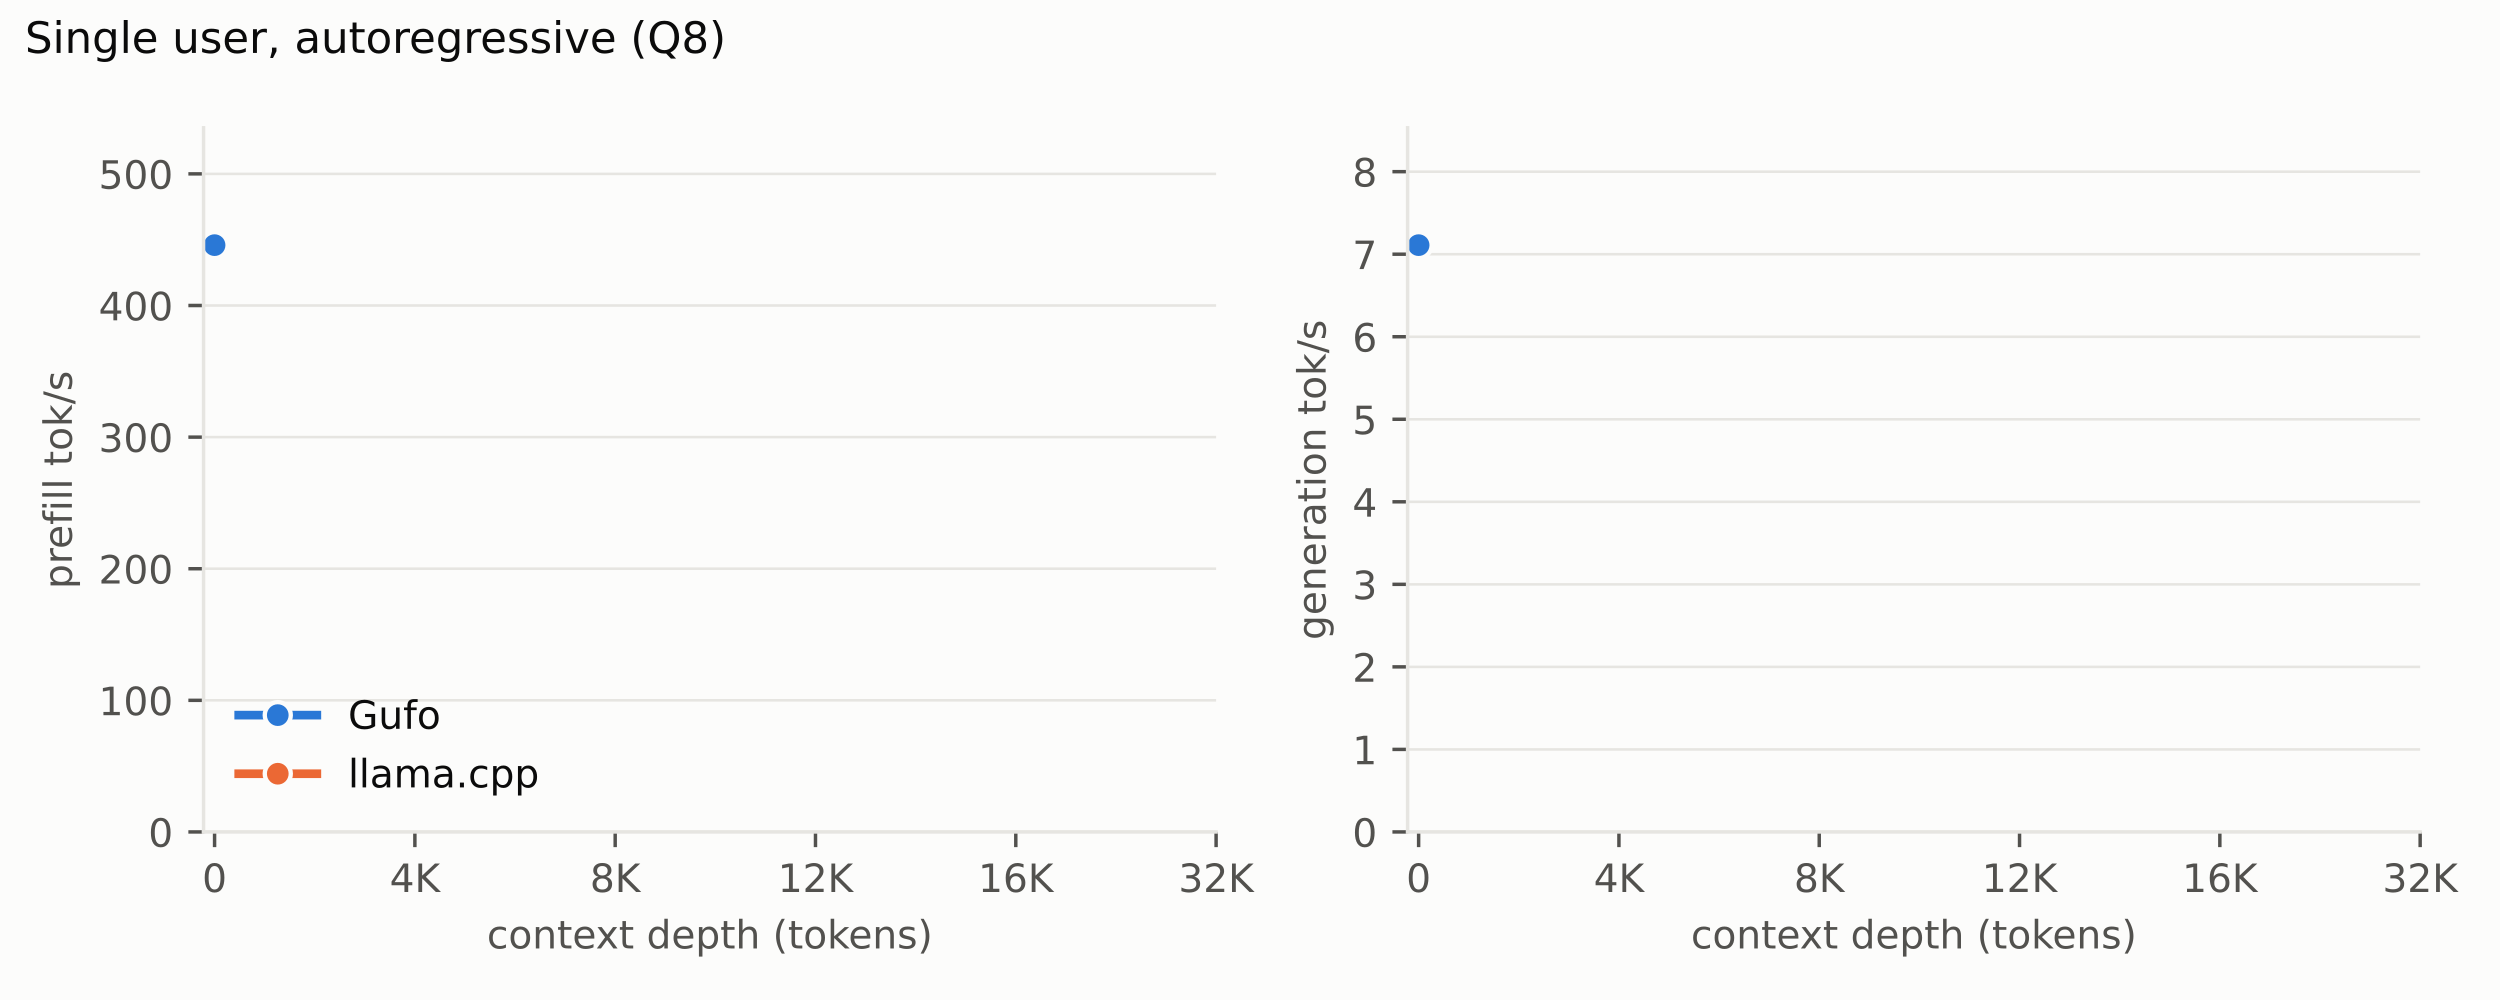
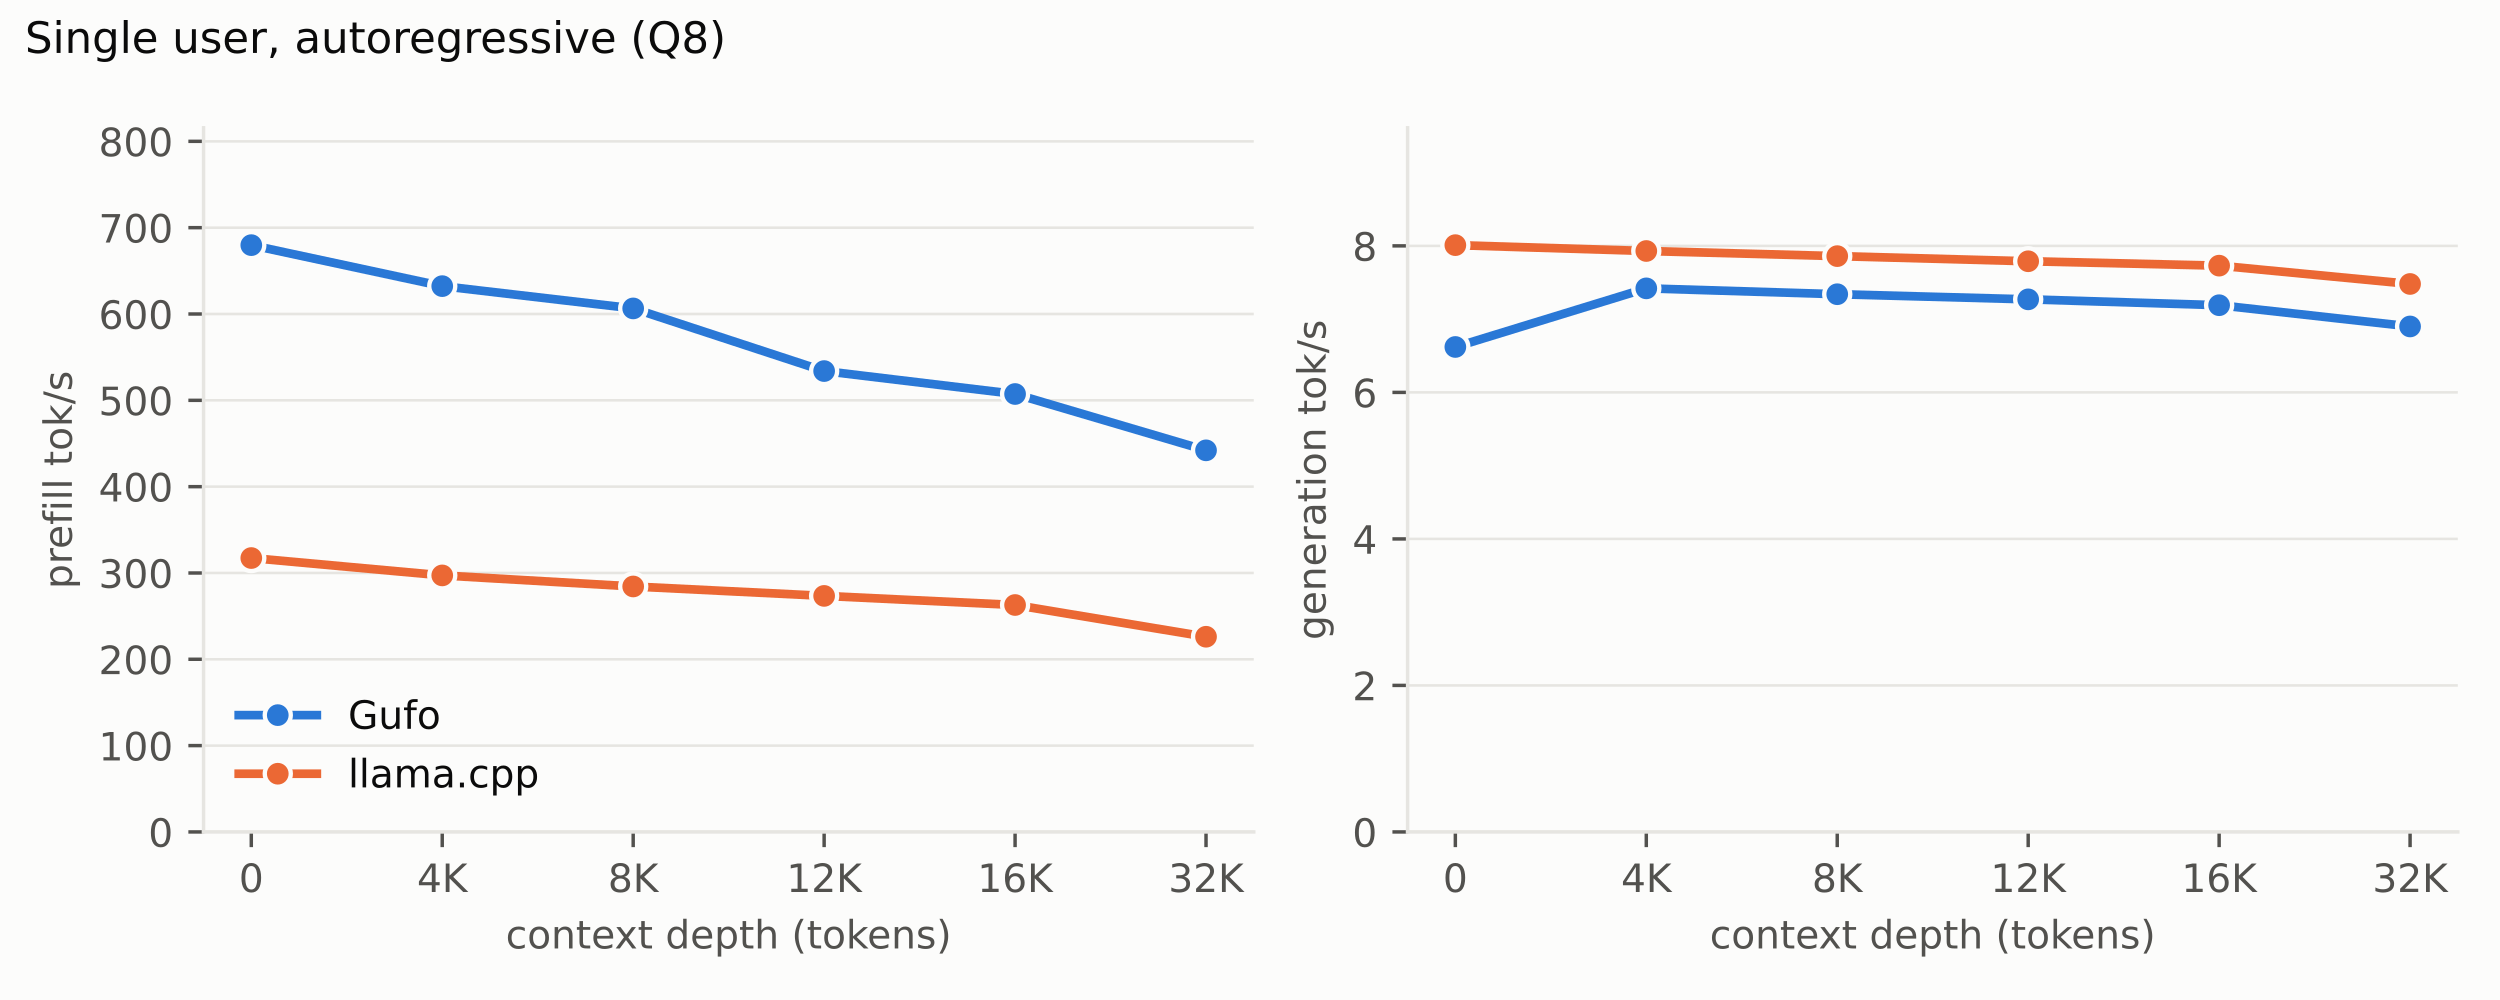
<svg xmlns="http://www.w3.org/2000/svg" xmlns:xlink="http://www.w3.org/1999/xlink" width="576pt" height="230.4pt" viewBox="0 0 576 230.4" version="1.1">
  <defs>
    <style type="text/css">*{stroke-linejoin: round; stroke-linecap: butt}</style>
  </defs>
  <g id="figure_1">
    <g id="patch_1">
      <path d="M 0 230.4  L 576 230.4  L 576 0  L 0 0  z " style="fill: #fcfcfb" />
    </g>
    <g id="axes_1">
      <g id="patch_2">
-         <path d="M 46.899 191.679  L 280.189 191.679  L 280.189 29.441  L 46.899 29.441  z " style="fill: #fcfcfb" />
+         <path d="M 46.899 191.679  L 288.866 191.679  L 288.866 29.441  L 46.899 29.441  z " style="fill: #fcfcfb" />
      </g>
      <g id="matplotlib.axis_1">
        <g id="xtick_1">
          <g id="line2d_1">
            <defs>
              <path id="m1ebf051f68" d="M 0 0  L 0 3.5  " style="stroke: #52514e; stroke-width: 0.8" />
            </defs>
            <g>
-               <use xlink:href="#m1ebf051f68" x="49.438" y="191.679" style="fill: #52514e; stroke: #52514e; stroke-width: 0.8" />
+               <use xlink:href="#m1ebf051f68" x="57.898" y="191.679" style="fill: #52514e; stroke: #52514e; stroke-width: 0.8" />
            </g>
          </g>
          <g id="text_1">
-             <text style="font-size: 9px; font-family: 'DejaVu Sans', 'Bitstream Vera Sans', 'Computer Modern Sans Serif', 'Lucida Grande', 'Verdana', 'Geneva', 'Lucid', 'Arial', 'Helvetica', 'Avant Garde', sans-serif; text-anchor: middle; fill: #52514e" x="49.438" y="205.517" transform="rotate(-0 49.43772 205.5172)">0</text>
+             <text style="font-size: 9px; font-family: 'DejaVu Sans', 'Bitstream Vera Sans', 'Computer Modern Sans Serif', 'Lucida Grande', 'Verdana', 'Geneva', 'Lucid', 'Arial', 'Helvetica', 'Avant Garde', sans-serif; text-anchor: middle; fill: #52514e" x="57.898" y="205.517" transform="rotate(-0 57.89794 205.5172)">0</text>
          </g>
        </g>
        <g id="xtick_2">
          <g id="line2d_2">
            <g>
-               <use xlink:href="#m1ebf051f68" x="95.588" y="191.679" style="fill: #52514e; stroke: #52514e; stroke-width: 0.8" />
+               <use xlink:href="#m1ebf051f68" x="101.892" y="191.679" style="fill: #52514e; stroke: #52514e; stroke-width: 0.8" />
            </g>
          </g>
          <g id="text_2">
-             <text style="font-size: 9px; font-family: 'DejaVu Sans', 'Bitstream Vera Sans', 'Computer Modern Sans Serif', 'Lucida Grande', 'Verdana', 'Geneva', 'Lucid', 'Arial', 'Helvetica', 'Avant Garde', sans-serif; text-anchor: middle; fill: #52514e" x="95.588" y="205.517" transform="rotate(-0 95.58797 205.5172)">4K</text>
+             <text style="font-size: 9px; font-family: 'DejaVu Sans', 'Bitstream Vera Sans', 'Computer Modern Sans Serif', 'Lucida Grande', 'Verdana', 'Geneva', 'Lucid', 'Arial', 'Helvetica', 'Avant Garde', sans-serif; text-anchor: middle; fill: #52514e" x="101.892" y="205.517" transform="rotate(-0 101.8919 205.5172)">4K</text>
          </g>
        </g>
        <g id="xtick_3">
          <g id="line2d_3">
            <g>
-               <use xlink:href="#m1ebf051f68" x="141.738" y="191.679" style="fill: #52514e; stroke: #52514e; stroke-width: 0.8" />
+               <use xlink:href="#m1ebf051f68" x="145.886" y="191.679" style="fill: #52514e; stroke: #52514e; stroke-width: 0.8" />
            </g>
          </g>
          <g id="text_3">
-             <text style="font-size: 9px; font-family: 'DejaVu Sans', 'Bitstream Vera Sans', 'Computer Modern Sans Serif', 'Lucida Grande', 'Verdana', 'Geneva', 'Lucid', 'Arial', 'Helvetica', 'Avant Garde', sans-serif; text-anchor: middle; fill: #52514e" x="141.738" y="205.517" transform="rotate(-0 141.7382 205.5172)">8K</text>
+             <text style="font-size: 9px; font-family: 'DejaVu Sans', 'Bitstream Vera Sans', 'Computer Modern Sans Serif', 'Lucida Grande', 'Verdana', 'Geneva', 'Lucid', 'Arial', 'Helvetica', 'Avant Garde', sans-serif; text-anchor: middle; fill: #52514e" x="145.886" y="205.517" transform="rotate(-0 145.8859 205.5172)">8K</text>
          </g>
        </g>
        <g id="xtick_4">
          <g id="line2d_4">
            <g>
-               <use xlink:href="#m1ebf051f68" x="187.888" y="191.679" style="fill: #52514e; stroke: #52514e; stroke-width: 0.8" />
+               <use xlink:href="#m1ebf051f68" x="189.88" y="191.679" style="fill: #52514e; stroke: #52514e; stroke-width: 0.8" />
            </g>
          </g>
          <g id="text_4">
-             <text style="font-size: 9px; font-family: 'DejaVu Sans', 'Bitstream Vera Sans', 'Computer Modern Sans Serif', 'Lucida Grande', 'Verdana', 'Geneva', 'Lucid', 'Arial', 'Helvetica', 'Avant Garde', sans-serif; text-anchor: middle; fill: #52514e" x="187.888" y="205.517" transform="rotate(-0 187.8885 205.5172)">12K</text>
+             <text style="font-size: 9px; font-family: 'DejaVu Sans', 'Bitstream Vera Sans', 'Computer Modern Sans Serif', 'Lucida Grande', 'Verdana', 'Geneva', 'Lucid', 'Arial', 'Helvetica', 'Avant Garde', sans-serif; text-anchor: middle; fill: #52514e" x="189.88" y="205.517" transform="rotate(-0 189.8798 205.5172)">12K</text>
          </g>
        </g>
        <g id="xtick_5">
          <g id="line2d_5">
            <g>
-               <use xlink:href="#m1ebf051f68" x="234.039" y="191.679" style="fill: #52514e; stroke: #52514e; stroke-width: 0.8" />
+               <use xlink:href="#m1ebf051f68" x="233.874" y="191.679" style="fill: #52514e; stroke: #52514e; stroke-width: 0.8" />
            </g>
          </g>
          <g id="text_5">
-             <text style="font-size: 9px; font-family: 'DejaVu Sans', 'Bitstream Vera Sans', 'Computer Modern Sans Serif', 'Lucida Grande', 'Verdana', 'Geneva', 'Lucid', 'Arial', 'Helvetica', 'Avant Garde', sans-serif; text-anchor: middle; fill: #52514e" x="234.039" y="205.517" transform="rotate(-0 234.0387 205.5172)">16K</text>
+             <text style="font-size: 9px; font-family: 'DejaVu Sans', 'Bitstream Vera Sans', 'Computer Modern Sans Serif', 'Lucida Grande', 'Verdana', 'Geneva', 'Lucid', 'Arial', 'Helvetica', 'Avant Garde', sans-serif; text-anchor: middle; fill: #52514e" x="233.874" y="205.517" transform="rotate(-0 233.8738 205.5172)">16K</text>
          </g>
        </g>
        <g id="xtick_6">
          <g id="line2d_6">
            <g>
-               <use xlink:href="#m1ebf051f68" x="280.189" y="191.679" style="fill: #52514e; stroke: #52514e; stroke-width: 0.8" />
+               <use xlink:href="#m1ebf051f68" x="277.868" y="191.679" style="fill: #52514e; stroke: #52514e; stroke-width: 0.8" />
            </g>
          </g>
          <g id="text_6">
-             <text style="font-size: 9px; font-family: 'DejaVu Sans', 'Bitstream Vera Sans', 'Computer Modern Sans Serif', 'Lucida Grande', 'Verdana', 'Geneva', 'Lucid', 'Arial', 'Helvetica', 'Avant Garde', sans-serif; text-anchor: middle; fill: #52514e" x="280.189" y="205.517" transform="rotate(-0 280.189 205.5172)">32K</text>
+             <text style="font-size: 9px; font-family: 'DejaVu Sans', 'Bitstream Vera Sans', 'Computer Modern Sans Serif', 'Lucida Grande', 'Verdana', 'Geneva', 'Lucid', 'Arial', 'Helvetica', 'Avant Garde', sans-serif; text-anchor: middle; fill: #52514e" x="277.868" y="205.517" transform="rotate(-0 277.8678 205.5172)">32K</text>
          </g>
        </g>
        <g id="text_7">
-           <text style="font-size: 9px; font-family: 'DejaVu Sans', 'Bitstream Vera Sans', 'Computer Modern Sans Serif', 'Lucida Grande', 'Verdana', 'Geneva', 'Lucid', 'Arial', 'Helvetica', 'Avant Garde', sans-serif; text-anchor: middle; fill: #52514e" x="163.544" y="218.518" transform="rotate(-0 163.5442 218.5179)">context depth (tokens)</text>
+           <text style="font-size: 9px; font-family: 'DejaVu Sans', 'Bitstream Vera Sans', 'Computer Modern Sans Serif', 'Lucida Grande', 'Verdana', 'Geneva', 'Lucid', 'Arial', 'Helvetica', 'Avant Garde', sans-serif; text-anchor: middle; fill: #52514e" x="167.883" y="218.518" transform="rotate(-0 167.8829 218.5179)">context depth (tokens)</text>
        </g>
      </g>
      <g id="matplotlib.axis_2">
        <g id="ytick_1">
          <g id="line2d_7">
-             <path d="M 46.899 191.679  L 280.189 191.679  " clip-path="url(#p91179db6e0)" style="fill: none; stroke: #e6e5e1; stroke-width: 0.6; stroke-linecap: square" />
+             <path d="M 46.899 191.679  L 288.866 191.679  " clip-path="url(#p35d1e9979d)" style="fill: none; stroke: #e6e5e1; stroke-width: 0.6; stroke-linecap: square" />
          </g>
          <g id="line2d_8">
            <defs>
              <path id="m680e5b1e24" d="M 0 0  L -3.5 0  " style="stroke: #52514e; stroke-width: 0.8" />
            </defs>
            <g>
              <use xlink:href="#m680e5b1e24" x="46.899" y="191.679" style="fill: #52514e; stroke: #52514e; stroke-width: 0.8" />
            </g>
          </g>
          <g id="text_8">
            <text style="font-size: 9px; font-family: 'DejaVu Sans', 'Bitstream Vera Sans', 'Computer Modern Sans Serif', 'Lucida Grande', 'Verdana', 'Geneva', 'Lucid', 'Arial', 'Helvetica', 'Avant Garde', sans-serif; text-anchor: end; fill: #52514e" x="39.899" y="195.098" transform="rotate(-0 39.89945 195.0982)">0</text>
          </g>
        </g>
        <g id="ytick_2">
          <g id="line2d_9">
-             <path d="M 46.899 161.356  L 280.189 161.356  " clip-path="url(#p91179db6e0)" style="fill: none; stroke: #e6e5e1; stroke-width: 0.6; stroke-linecap: square" />
+             <path d="M 46.899 171.79  L 288.866 171.79  " clip-path="url(#p35d1e9979d)" style="fill: none; stroke: #e6e5e1; stroke-width: 0.6; stroke-linecap: square" />
          </g>
          <g id="line2d_10">
            <g>
-               <use xlink:href="#m680e5b1e24" x="46.899" y="161.356" style="fill: #52514e; stroke: #52514e; stroke-width: 0.8" />
+               <use xlink:href="#m680e5b1e24" x="46.899" y="171.79" style="fill: #52514e; stroke: #52514e; stroke-width: 0.8" />
            </g>
          </g>
          <g id="text_9">
-             <text style="font-size: 9px; font-family: 'DejaVu Sans', 'Bitstream Vera Sans', 'Computer Modern Sans Serif', 'Lucida Grande', 'Verdana', 'Geneva', 'Lucid', 'Arial', 'Helvetica', 'Avant Garde', sans-serif; text-anchor: end; fill: #52514e" x="39.899" y="164.775" transform="rotate(-0 39.89945 164.7751)">100</text>
+             <text style="font-size: 9px; font-family: 'DejaVu Sans', 'Bitstream Vera Sans', 'Computer Modern Sans Serif', 'Lucida Grande', 'Verdana', 'Geneva', 'Lucid', 'Arial', 'Helvetica', 'Avant Garde', sans-serif; text-anchor: end; fill: #52514e" x="39.899" y="175.209" transform="rotate(-0 39.89945 175.2093)">100</text>
          </g>
        </g>
        <g id="ytick_3">
          <g id="line2d_11">
-             <path d="M 46.899 131.033  L 280.189 131.033  " clip-path="url(#p91179db6e0)" style="fill: none; stroke: #e6e5e1; stroke-width: 0.6; stroke-linecap: square" />
+             <path d="M 46.899 151.902  L 288.866 151.902  " clip-path="url(#p35d1e9979d)" style="fill: none; stroke: #e6e5e1; stroke-width: 0.6; stroke-linecap: square" />
          </g>
          <g id="line2d_12">
            <g>
-               <use xlink:href="#m680e5b1e24" x="46.899" y="131.033" style="fill: #52514e; stroke: #52514e; stroke-width: 0.8" />
+               <use xlink:href="#m680e5b1e24" x="46.899" y="151.902" style="fill: #52514e; stroke: #52514e; stroke-width: 0.8" />
            </g>
          </g>
          <g id="text_10">
-             <text style="font-size: 9px; font-family: 'DejaVu Sans', 'Bitstream Vera Sans', 'Computer Modern Sans Serif', 'Lucida Grande', 'Verdana', 'Geneva', 'Lucid', 'Arial', 'Helvetica', 'Avant Garde', sans-serif; text-anchor: end; fill: #52514e" x="39.899" y="134.452" transform="rotate(-0 39.89945 134.452)">200</text>
+             <text style="font-size: 9px; font-family: 'DejaVu Sans', 'Bitstream Vera Sans', 'Computer Modern Sans Serif', 'Lucida Grande', 'Verdana', 'Geneva', 'Lucid', 'Arial', 'Helvetica', 'Avant Garde', sans-serif; text-anchor: end; fill: #52514e" x="39.899" y="155.32" transform="rotate(-0 39.89945 155.3204)">200</text>
          </g>
        </g>
        <g id="ytick_4">
          <g id="line2d_13">
-             <path d="M 46.899 100.71  L 280.189 100.71  " clip-path="url(#p91179db6e0)" style="fill: none; stroke: #e6e5e1; stroke-width: 0.6; stroke-linecap: square" />
+             <path d="M 46.899 132.013  L 288.866 132.013  " clip-path="url(#p35d1e9979d)" style="fill: none; stroke: #e6e5e1; stroke-width: 0.6; stroke-linecap: square" />
          </g>
          <g id="line2d_14">
            <g>
-               <use xlink:href="#m680e5b1e24" x="46.899" y="100.71" style="fill: #52514e; stroke: #52514e; stroke-width: 0.8" />
+               <use xlink:href="#m680e5b1e24" x="46.899" y="132.013" style="fill: #52514e; stroke: #52514e; stroke-width: 0.8" />
            </g>
          </g>
          <g id="text_11">
-             <text style="font-size: 9px; font-family: 'DejaVu Sans', 'Bitstream Vera Sans', 'Computer Modern Sans Serif', 'Lucida Grande', 'Verdana', 'Geneva', 'Lucid', 'Arial', 'Helvetica', 'Avant Garde', sans-serif; text-anchor: end; fill: #52514e" x="39.899" y="104.129" transform="rotate(-0 39.89945 104.1288)">300</text>
+             <text style="font-size: 9px; font-family: 'DejaVu Sans', 'Bitstream Vera Sans', 'Computer Modern Sans Serif', 'Lucida Grande', 'Verdana', 'Geneva', 'Lucid', 'Arial', 'Helvetica', 'Avant Garde', sans-serif; text-anchor: end; fill: #52514e" x="39.899" y="135.432" transform="rotate(-0 39.89945 135.4315)">300</text>
          </g>
        </g>
        <g id="ytick_5">
          <g id="line2d_15">
-             <path d="M 46.899 70.387  L 280.189 70.387  " clip-path="url(#p91179db6e0)" style="fill: none; stroke: #e6e5e1; stroke-width: 0.6; stroke-linecap: square" />
+             <path d="M 46.899 112.124  L 288.866 112.124  " clip-path="url(#p35d1e9979d)" style="fill: none; stroke: #e6e5e1; stroke-width: 0.6; stroke-linecap: square" />
          </g>
          <g id="line2d_16">
            <g>
-               <use xlink:href="#m680e5b1e24" x="46.899" y="70.387" style="fill: #52514e; stroke: #52514e; stroke-width: 0.8" />
+               <use xlink:href="#m680e5b1e24" x="46.899" y="112.124" style="fill: #52514e; stroke: #52514e; stroke-width: 0.8" />
            </g>
          </g>
          <g id="text_12">
-             <text style="font-size: 9px; font-family: 'DejaVu Sans', 'Bitstream Vera Sans', 'Computer Modern Sans Serif', 'Lucida Grande', 'Verdana', 'Geneva', 'Lucid', 'Arial', 'Helvetica', 'Avant Garde', sans-serif; text-anchor: end; fill: #52514e" x="39.899" y="73.806" transform="rotate(-0 39.89945 73.80567)">400</text>
+             <text style="font-size: 9px; font-family: 'DejaVu Sans', 'Bitstream Vera Sans', 'Computer Modern Sans Serif', 'Lucida Grande', 'Verdana', 'Geneva', 'Lucid', 'Arial', 'Helvetica', 'Avant Garde', sans-serif; text-anchor: end; fill: #52514e" x="39.899" y="115.543" transform="rotate(-0 39.89945 115.5426)">400</text>
          </g>
        </g>
        <g id="ytick_6">
          <g id="line2d_17">
-             <path d="M 46.899 40.064  L 280.189 40.064  " clip-path="url(#p91179db6e0)" style="fill: none; stroke: #e6e5e1; stroke-width: 0.6; stroke-linecap: square" />
+             <path d="M 46.899 92.235  L 288.866 92.235  " clip-path="url(#p35d1e9979d)" style="fill: none; stroke: #e6e5e1; stroke-width: 0.6; stroke-linecap: square" />
          </g>
          <g id="line2d_18">
            <g>
-               <use xlink:href="#m680e5b1e24" x="46.899" y="40.064" style="fill: #52514e; stroke: #52514e; stroke-width: 0.8" />
+               <use xlink:href="#m680e5b1e24" x="46.899" y="92.235" style="fill: #52514e; stroke: #52514e; stroke-width: 0.8" />
            </g>
          </g>
          <g id="text_13">
-             <text style="font-size: 9px; font-family: 'DejaVu Sans', 'Bitstream Vera Sans', 'Computer Modern Sans Serif', 'Lucida Grande', 'Verdana', 'Geneva', 'Lucid', 'Arial', 'Helvetica', 'Avant Garde', sans-serif; text-anchor: end; fill: #52514e" x="39.899" y="43.483" transform="rotate(-0 39.89945 43.48253)">500</text>
-           </g>
-         </g>
-         <g id="text_14">
+             <text style="font-size: 9px; font-family: 'DejaVu Sans', 'Bitstream Vera Sans', 'Computer Modern Sans Serif', 'Lucida Grande', 'Verdana', 'Geneva', 'Lucid', 'Arial', 'Helvetica', 'Avant Garde', sans-serif; text-anchor: end; fill: #52514e" x="39.899" y="95.654" transform="rotate(-0 39.89945 95.65375)">500</text>
+           </g>
+         </g>
+         <g id="ytick_7">
+           <g id="line2d_19">
+             <path d="M 46.899 72.346  L 288.866 72.346  " clip-path="url(#p35d1e9979d)" style="fill: none; stroke: #e6e5e1; stroke-width: 0.6; stroke-linecap: square" />
+           </g>
+           <g id="line2d_20">
+             <g>
+               <use xlink:href="#m680e5b1e24" x="46.899" y="72.346" style="fill: #52514e; stroke: #52514e; stroke-width: 0.8" />
+             </g>
+           </g>
+           <g id="text_14">
+             <text style="font-size: 9px; font-family: 'DejaVu Sans', 'Bitstream Vera Sans', 'Computer Modern Sans Serif', 'Lucida Grande', 'Verdana', 'Geneva', 'Lucid', 'Arial', 'Helvetica', 'Avant Garde', sans-serif; text-anchor: end; fill: #52514e" x="39.899" y="75.765" transform="rotate(-0 39.89945 75.76485)">600</text>
+           </g>
+         </g>
+         <g id="ytick_8">
+           <g id="line2d_21">
+             <path d="M 46.899 52.457  L 288.866 52.457  " clip-path="url(#p35d1e9979d)" style="fill: none; stroke: #e6e5e1; stroke-width: 0.6; stroke-linecap: square" />
+           </g>
+           <g id="line2d_22">
+             <g>
+               <use xlink:href="#m680e5b1e24" x="46.899" y="52.457" style="fill: #52514e; stroke: #52514e; stroke-width: 0.8" />
+             </g>
+           </g>
+           <g id="text_15">
+             <text style="font-size: 9px; font-family: 'DejaVu Sans', 'Bitstream Vera Sans', 'Computer Modern Sans Serif', 'Lucida Grande', 'Verdana', 'Geneva', 'Lucid', 'Arial', 'Helvetica', 'Avant Garde', sans-serif; text-anchor: end; fill: #52514e" x="39.899" y="55.876" transform="rotate(-0 39.89945 55.87595)">700</text>
+           </g>
+         </g>
+         <g id="ytick_9">
+           <g id="line2d_23">
+             <path d="M 46.899 32.568  L 288.866 32.568  " clip-path="url(#p35d1e9979d)" style="fill: none; stroke: #e6e5e1; stroke-width: 0.6; stroke-linecap: square" />
+           </g>
+           <g id="line2d_24">
+             <g>
+               <use xlink:href="#m680e5b1e24" x="46.899" y="32.568" style="fill: #52514e; stroke: #52514e; stroke-width: 0.8" />
+             </g>
+           </g>
+           <g id="text_16">
+             <text style="font-size: 9px; font-family: 'DejaVu Sans', 'Bitstream Vera Sans', 'Computer Modern Sans Serif', 'Lucida Grande', 'Verdana', 'Geneva', 'Lucid', 'Arial', 'Helvetica', 'Avant Garde', sans-serif; text-anchor: end; fill: #52514e" x="39.899" y="35.987" transform="rotate(-0 39.89945 35.98706)">800</text>
+           </g>
+         </g>
+         <g id="text_17">
          <text style="font-size: 9px; font-family: 'DejaVu Sans', 'Bitstream Vera Sans', 'Computer Modern Sans Serif', 'Lucida Grande', 'Verdana', 'Geneva', 'Lucid', 'Arial', 'Helvetica', 'Avant Garde', sans-serif; text-anchor: middle; fill: #52514e" x="16.559" y="110.56" transform="rotate(-90 16.55859 110.56)">prefill tok/s</text>
        </g>
      </g>
-       <g id="line2d_19">
-         <path d="M 49.438 56.481  " clip-path="url(#p91179db6e0)" style="fill: none; stroke: #2a78d6; stroke-width: 2; stroke-linecap: square" />
+       <g id="line2d_25">
+         <path d="M 57.898 56.481  L 101.892 65.926  L 145.886 71.061  L 189.88 85.494  L 233.874 90.779  L 277.868 103.758  " clip-path="url(#p35d1e9979d)" style="fill: none; stroke: #2a78d6; stroke-width: 2; stroke-linecap: square" />
        <defs>
          <path id="m91930ba968" d="M 0 3  C 0.796 3 1.559 2.684 2.121 2.121  C 2.684 1.559 3 0.796 3 0  C 3 -0.796 2.684 -1.559 2.121 -2.121  C 1.559 -2.684 0.796 -3 0 -3  C -0.796 -3 -1.559 -2.684 -2.121 -2.121  C -2.684 -1.559 -3 -0.796 -3 0  C -3 0.796 -2.684 1.559 -2.121 2.121  C -1.559 2.684 -0.796 3 0 3  z " style="stroke: #fcfcfb" />
        </defs>
-         <g clip-path="url(#p91179db6e0)">
-           <use xlink:href="#m91930ba968" x="49.438" y="56.481" style="fill: #2a78d6; stroke: #fcfcfb" />
-         </g>
-       </g>
-       <g id="line2d_20" />
+         <g clip-path="url(#p35d1e9979d)">
+           <use xlink:href="#m91930ba968" x="57.898" y="56.481" style="fill: #2a78d6; stroke: #fcfcfb" />
+           <use xlink:href="#m91930ba968" x="101.892" y="65.926" style="fill: #2a78d6; stroke: #fcfcfb" />
+           <use xlink:href="#m91930ba968" x="145.886" y="71.061" style="fill: #2a78d6; stroke: #fcfcfb" />
+           <use xlink:href="#m91930ba968" x="189.88" y="85.494" style="fill: #2a78d6; stroke: #fcfcfb" />
+           <use xlink:href="#m91930ba968" x="233.874" y="90.779" style="fill: #2a78d6; stroke: #fcfcfb" />
+           <use xlink:href="#m91930ba968" x="277.868" y="103.758" style="fill: #2a78d6; stroke: #fcfcfb" />
+         </g>
+       </g>
+       <g id="line2d_26">
+         <path d="M 57.898 128.572  L 101.892 132.575  L 145.886 135.123  L 189.88 137.297  L 233.874 139.393  L 277.868 146.707  " clip-path="url(#p35d1e9979d)" style="fill: none; stroke: #eb6834; stroke-width: 2; stroke-linecap: square" />
+         <defs>
+           <path id="ma0614988b8" d="M 0 3  C 0.796 3 1.559 2.684 2.121 2.121  C 2.684 1.559 3 0.796 3 0  C 3 -0.796 2.684 -1.559 2.121 -2.121  C 1.559 -2.684 0.796 -3 0 -3  C -0.796 -3 -1.559 -2.684 -2.121 -2.121  C -2.684 -1.559 -3 -0.796 -3 0  C -3 0.796 -2.684 1.559 -2.121 2.121  C -1.559 2.684 -0.796 3 0 3  z " style="stroke: #fcfcfb" />
+         </defs>
+         <g clip-path="url(#p35d1e9979d)">
+           <use xlink:href="#ma0614988b8" x="57.898" y="128.572" style="fill: #eb6834; stroke: #fcfcfb" />
+           <use xlink:href="#ma0614988b8" x="101.892" y="132.575" style="fill: #eb6834; stroke: #fcfcfb" />
+           <use xlink:href="#ma0614988b8" x="145.886" y="135.123" style="fill: #eb6834; stroke: #fcfcfb" />
+           <use xlink:href="#ma0614988b8" x="189.88" y="137.297" style="fill: #eb6834; stroke: #fcfcfb" />
+           <use xlink:href="#ma0614988b8" x="233.874" y="139.393" style="fill: #eb6834; stroke: #fcfcfb" />
+           <use xlink:href="#ma0614988b8" x="277.868" y="146.707" style="fill: #eb6834; stroke: #fcfcfb" />
+         </g>
+       </g>
      <g id="patch_3">
        <path d="M 46.899 191.679  L 46.899 29.441  " style="fill: none; stroke: #e6e5e1; stroke-width: 0.8; stroke-linejoin: miter; stroke-linecap: square" />
      </g>
      <g id="patch_4">
-         <path d="M 46.899 191.679  L 280.189 191.679  " style="fill: none; stroke: #e6e5e1; stroke-width: 0.8; stroke-linejoin: miter; stroke-linecap: square" />
+         <path d="M 46.899 191.679  L 288.866 191.679  " style="fill: none; stroke: #e6e5e1; stroke-width: 0.8; stroke-linejoin: miter; stroke-linecap: square" />
      </g>
      <g id="legend_1">
-         <g id="line2d_21">
+         <g id="line2d_27">
          <path d="M 54.999 164.766  L 63.999 164.766  L 72.999 164.766  " style="fill: none; stroke: #2a78d6; stroke-width: 2; stroke-linecap: square" />
          <g>
            <use xlink:href="#m91930ba968" x="63.999" y="164.766" style="fill: #2a78d6; stroke: #fcfcfb" />
          </g>
        </g>
-         <g id="text_15">
+         <g id="text_18">
          <text style="font-size: 9px; font-family: 'DejaVu Sans', 'Bitstream Vera Sans', 'Computer Modern Sans Serif', 'Lucida Grande', 'Verdana', 'Geneva', 'Lucid', 'Arial', 'Helvetica', 'Avant Garde', sans-serif; text-anchor: start; fill: #0b0b0b" x="80.199" y="167.916" transform="rotate(-0 80.19945 167.9165)">Gufo</text>
        </g>
-         <g id="line2d_22">
+         <g id="line2d_28">
          <path d="M 54.999 178.267  L 63.999 178.267  L 72.999 178.267  " style="fill: none; stroke: #eb6834; stroke-width: 2; stroke-linecap: square" />
-           <defs>
-             <path id="ma0614988b8" d="M 0 3  C 0.796 3 1.559 2.684 2.121 2.121  C 2.684 1.559 3 0.796 3 0  C 3 -0.796 2.684 -1.559 2.121 -2.121  C 1.559 -2.684 0.796 -3 0 -3  C -0.796 -3 -1.559 -2.684 -2.121 -2.121  C -2.684 -1.559 -3 -0.796 -3 0  C -3 0.796 -2.684 1.559 -2.121 2.121  C -1.559 2.684 -0.796 3 0 3  z " style="stroke: #fcfcfb" />
-           </defs>
          <g>
            <use xlink:href="#ma0614988b8" x="63.999" y="178.267" style="fill: #eb6834; stroke: #fcfcfb" />
          </g>
        </g>
-         <g id="text_16">
+         <g id="text_19">
          <text style="font-size: 9px; font-family: 'DejaVu Sans', 'Bitstream Vera Sans', 'Computer Modern Sans Serif', 'Lucida Grande', 'Verdana', 'Geneva', 'Lucid', 'Arial', 'Helvetica', 'Avant Garde', sans-serif; text-anchor: start; fill: #0b0b0b" x="80.199" y="181.417" transform="rotate(-0 80.19945 181.4172)">llama.cpp</text>
        </g>
      </g>
    </g>
    <g id="axes_2">
      <g id="patch_5">
-         <path d="M 324.313 191.679  L 557.603 191.679  L 557.603 29.441  L 324.313 29.441  z " style="fill: #fcfcfb" />
+         <path d="M 324.313 191.679  L 566.28 191.679  L 566.28 29.441  L 324.313 29.441  z " style="fill: #fcfcfb" />
      </g>
      <g id="matplotlib.axis_3">
        <g id="xtick_7">
-           <g id="line2d_23">
-             <g>
-               <use xlink:href="#m1ebf051f68" x="326.851" y="191.679" style="fill: #52514e; stroke: #52514e; stroke-width: 0.8" />
-             </g>
-           </g>
-           <g id="text_17">
-             <text style="font-size: 9px; font-family: 'DejaVu Sans', 'Bitstream Vera Sans', 'Computer Modern Sans Serif', 'Lucida Grande', 'Verdana', 'Geneva', 'Lucid', 'Arial', 'Helvetica', 'Avant Garde', sans-serif; text-anchor: middle; fill: #52514e" x="326.851" y="205.517" transform="rotate(-0 326.8515 205.5172)">0</text>
+           <g id="line2d_29">
+             <g>
+               <use xlink:href="#m1ebf051f68" x="335.312" y="191.679" style="fill: #52514e; stroke: #52514e; stroke-width: 0.8" />
+             </g>
+           </g>
+           <g id="text_20">
+             <text style="font-size: 9px; font-family: 'DejaVu Sans', 'Bitstream Vera Sans', 'Computer Modern Sans Serif', 'Lucida Grande', 'Verdana', 'Geneva', 'Lucid', 'Arial', 'Helvetica', 'Avant Garde', sans-serif; text-anchor: middle; fill: #52514e" x="335.312" y="205.517" transform="rotate(-0 335.3117 205.5172)">0</text>
          </g>
        </g>
        <g id="xtick_8">
-           <g id="line2d_24">
-             <g>
-               <use xlink:href="#m1ebf051f68" x="373.002" y="191.679" style="fill: #52514e; stroke: #52514e; stroke-width: 0.8" />
-             </g>
-           </g>
-           <g id="text_18">
-             <text style="font-size: 9px; font-family: 'DejaVu Sans', 'Bitstream Vera Sans', 'Computer Modern Sans Serif', 'Lucida Grande', 'Verdana', 'Geneva', 'Lucid', 'Arial', 'Helvetica', 'Avant Garde', sans-serif; text-anchor: middle; fill: #52514e" x="373.002" y="205.517" transform="rotate(-0 373.0017 205.5172)">4K</text>
+           <g id="line2d_30">
+             <g>
+               <use xlink:href="#m1ebf051f68" x="379.306" y="191.679" style="fill: #52514e; stroke: #52514e; stroke-width: 0.8" />
+             </g>
+           </g>
+           <g id="text_21">
+             <text style="font-size: 9px; font-family: 'DejaVu Sans', 'Bitstream Vera Sans', 'Computer Modern Sans Serif', 'Lucida Grande', 'Verdana', 'Geneva', 'Lucid', 'Arial', 'Helvetica', 'Avant Garde', sans-serif; text-anchor: middle; fill: #52514e" x="379.306" y="205.517" transform="rotate(-0 379.3057 205.5172)">4K</text>
          </g>
        </g>
        <g id="xtick_9">
-           <g id="line2d_25">
-             <g>
-               <use xlink:href="#m1ebf051f68" x="419.152" y="191.679" style="fill: #52514e; stroke: #52514e; stroke-width: 0.8" />
-             </g>
-           </g>
-           <g id="text_19">
-             <text style="font-size: 9px; font-family: 'DejaVu Sans', 'Bitstream Vera Sans', 'Computer Modern Sans Serif', 'Lucida Grande', 'Verdana', 'Geneva', 'Lucid', 'Arial', 'Helvetica', 'Avant Garde', sans-serif; text-anchor: middle; fill: #52514e" x="419.152" y="205.517" transform="rotate(-0 419.152 205.5172)">8K</text>
+           <g id="line2d_31">
+             <g>
+               <use xlink:href="#m1ebf051f68" x="423.3" y="191.679" style="fill: #52514e; stroke: #52514e; stroke-width: 0.8" />
+             </g>
+           </g>
+           <g id="text_22">
+             <text style="font-size: 9px; font-family: 'DejaVu Sans', 'Bitstream Vera Sans', 'Computer Modern Sans Serif', 'Lucida Grande', 'Verdana', 'Geneva', 'Lucid', 'Arial', 'Helvetica', 'Avant Garde', sans-serif; text-anchor: middle; fill: #52514e" x="423.3" y="205.517" transform="rotate(-0 423.2996 205.5172)">8K</text>
          </g>
        </g>
        <g id="xtick_10">
-           <g id="line2d_26">
-             <g>
-               <use xlink:href="#m1ebf051f68" x="465.302" y="191.679" style="fill: #52514e; stroke: #52514e; stroke-width: 0.8" />
-             </g>
-           </g>
-           <g id="text_20">
-             <text style="font-size: 9px; font-family: 'DejaVu Sans', 'Bitstream Vera Sans', 'Computer Modern Sans Serif', 'Lucida Grande', 'Verdana', 'Geneva', 'Lucid', 'Arial', 'Helvetica', 'Avant Garde', sans-serif; text-anchor: middle; fill: #52514e" x="465.302" y="205.517" transform="rotate(-0 465.3022 205.5172)">12K</text>
+           <g id="line2d_32">
+             <g>
+               <use xlink:href="#m1ebf051f68" x="467.294" y="191.679" style="fill: #52514e; stroke: #52514e; stroke-width: 0.8" />
+             </g>
+           </g>
+           <g id="text_23">
+             <text style="font-size: 9px; font-family: 'DejaVu Sans', 'Bitstream Vera Sans', 'Computer Modern Sans Serif', 'Lucida Grande', 'Verdana', 'Geneva', 'Lucid', 'Arial', 'Helvetica', 'Avant Garde', sans-serif; text-anchor: middle; fill: #52514e" x="467.294" y="205.517" transform="rotate(-0 467.2936 205.5172)">12K</text>
          </g>
        </g>
        <g id="xtick_11">
-           <g id="line2d_27">
-             <g>
-               <use xlink:href="#m1ebf051f68" x="511.452" y="191.679" style="fill: #52514e; stroke: #52514e; stroke-width: 0.8" />
-             </g>
-           </g>
-           <g id="text_21">
-             <text style="font-size: 9px; font-family: 'DejaVu Sans', 'Bitstream Vera Sans', 'Computer Modern Sans Serif', 'Lucida Grande', 'Verdana', 'Geneva', 'Lucid', 'Arial', 'Helvetica', 'Avant Garde', sans-serif; text-anchor: middle; fill: #52514e" x="511.452" y="205.517" transform="rotate(-0 511.4525 205.5172)">16K</text>
+           <g id="line2d_33">
+             <g>
+               <use xlink:href="#m1ebf051f68" x="511.288" y="191.679" style="fill: #52514e; stroke: #52514e; stroke-width: 0.8" />
+             </g>
+           </g>
+           <g id="text_24">
+             <text style="font-size: 9px; font-family: 'DejaVu Sans', 'Bitstream Vera Sans', 'Computer Modern Sans Serif', 'Lucida Grande', 'Verdana', 'Geneva', 'Lucid', 'Arial', 'Helvetica', 'Avant Garde', sans-serif; text-anchor: middle; fill: #52514e" x="511.288" y="205.517" transform="rotate(-0 511.2875 205.5172)">16K</text>
          </g>
        </g>
        <g id="xtick_12">
-           <g id="line2d_28">
-             <g>
-               <use xlink:href="#m1ebf051f68" x="557.603" y="191.679" style="fill: #52514e; stroke: #52514e; stroke-width: 0.8" />
-             </g>
-           </g>
-           <g id="text_22">
-             <text style="font-size: 9px; font-family: 'DejaVu Sans', 'Bitstream Vera Sans', 'Computer Modern Sans Serif', 'Lucida Grande', 'Verdana', 'Geneva', 'Lucid', 'Arial', 'Helvetica', 'Avant Garde', sans-serif; text-anchor: middle; fill: #52514e" x="557.603" y="205.517" transform="rotate(-0 557.6027 205.5172)">32K</text>
-           </g>
-         </g>
-         <g id="text_23">
-           <text style="font-size: 9px; font-family: 'DejaVu Sans', 'Bitstream Vera Sans', 'Computer Modern Sans Serif', 'Lucida Grande', 'Verdana', 'Geneva', 'Lucid', 'Arial', 'Helvetica', 'Avant Garde', sans-serif; text-anchor: middle; fill: #52514e" x="440.958" y="218.518" transform="rotate(-0 440.958 218.5179)">context depth (tokens)</text>
+           <g id="line2d_34">
+             <g>
+               <use xlink:href="#m1ebf051f68" x="555.282" y="191.679" style="fill: #52514e; stroke: #52514e; stroke-width: 0.8" />
+             </g>
+           </g>
+           <g id="text_25">
+             <text style="font-size: 9px; font-family: 'DejaVu Sans', 'Bitstream Vera Sans', 'Computer Modern Sans Serif', 'Lucida Grande', 'Verdana', 'Geneva', 'Lucid', 'Arial', 'Helvetica', 'Avant Garde', sans-serif; text-anchor: middle; fill: #52514e" x="555.282" y="205.517" transform="rotate(-0 555.2815 205.5172)">32K</text>
+           </g>
+         </g>
+         <g id="text_26">
+           <text style="font-size: 9px; font-family: 'DejaVu Sans', 'Bitstream Vera Sans', 'Computer Modern Sans Serif', 'Lucida Grande', 'Verdana', 'Geneva', 'Lucid', 'Arial', 'Helvetica', 'Avant Garde', sans-serif; text-anchor: middle; fill: #52514e" x="445.297" y="218.518" transform="rotate(-0 445.2966 218.5179)">context depth (tokens)</text>
        </g>
      </g>
      <g id="matplotlib.axis_4">
-         <g id="ytick_7">
-           <g id="line2d_29">
-             <path d="M 324.313 191.679  L 557.603 191.679  " clip-path="url(#p12da4bb41b)" style="fill: none; stroke: #e6e5e1; stroke-width: 0.6; stroke-linecap: square" />
-           </g>
-           <g id="line2d_30">
-             <g>
-               <use xlink:href="#m680e5b1e24" x="324.313" y="191.679" style="fill: #52514e; stroke: #52514e; stroke-width: 0.8" />
-             </g>
-           </g>
-           <g id="text_24">
-             <text style="font-size: 9px; font-family: 'DejaVu Sans', 'Bitstream Vera Sans', 'Computer Modern Sans Serif', 'Lucida Grande', 'Verdana', 'Geneva', 'Lucid', 'Arial', 'Helvetica', 'Avant Garde', sans-serif; text-anchor: end; fill: #52514e" x="317.313" y="195.098" transform="rotate(-0 317.3132 195.0982)">0</text>
-           </g>
-         </g>
-         <g id="ytick_8">
-           <g id="line2d_31">
-             <path d="M 324.313 172.664  L 557.603 172.664  " clip-path="url(#p12da4bb41b)" style="fill: none; stroke: #e6e5e1; stroke-width: 0.6; stroke-linecap: square" />
-           </g>
-           <g id="line2d_32">
-             <g>
-               <use xlink:href="#m680e5b1e24" x="324.313" y="172.664" style="fill: #52514e; stroke: #52514e; stroke-width: 0.8" />
-             </g>
-           </g>
-           <g id="text_25">
-             <text style="font-size: 9px; font-family: 'DejaVu Sans', 'Bitstream Vera Sans', 'Computer Modern Sans Serif', 'Lucida Grande', 'Verdana', 'Geneva', 'Lucid', 'Arial', 'Helvetica', 'Avant Garde', sans-serif; text-anchor: end; fill: #52514e" x="317.313" y="176.083" transform="rotate(-0 317.3132 176.0829)">1</text>
-           </g>
-         </g>
-         <g id="ytick_9">
-           <g id="line2d_33">
-             <path d="M 324.313 153.649  L 557.603 153.649  " clip-path="url(#p12da4bb41b)" style="fill: none; stroke: #e6e5e1; stroke-width: 0.6; stroke-linecap: square" />
-           </g>
-           <g id="line2d_34">
-             <g>
-               <use xlink:href="#m680e5b1e24" x="324.313" y="153.649" style="fill: #52514e; stroke: #52514e; stroke-width: 0.8" />
-             </g>
-           </g>
-           <g id="text_26">
-             <text style="font-size: 9px; font-family: 'DejaVu Sans', 'Bitstream Vera Sans', 'Computer Modern Sans Serif', 'Lucida Grande', 'Verdana', 'Geneva', 'Lucid', 'Arial', 'Helvetica', 'Avant Garde', sans-serif; text-anchor: end; fill: #52514e" x="317.313" y="157.068" transform="rotate(-0 317.3132 157.0676)">2</text>
-           </g>
-         </g>
        <g id="ytick_10">
          <g id="line2d_35">
-             <path d="M 324.313 134.633  L 557.603 134.633  " clip-path="url(#p12da4bb41b)" style="fill: none; stroke: #e6e5e1; stroke-width: 0.6; stroke-linecap: square" />
+             <path d="M 324.313 191.679  L 566.28 191.679  " clip-path="url(#p7bc67cfb9a)" style="fill: none; stroke: #e6e5e1; stroke-width: 0.6; stroke-linecap: square" />
          </g>
          <g id="line2d_36">
            <g>
-               <use xlink:href="#m680e5b1e24" x="324.313" y="134.633" style="fill: #52514e; stroke: #52514e; stroke-width: 0.8" />
+               <use xlink:href="#m680e5b1e24" x="324.313" y="191.679" style="fill: #52514e; stroke: #52514e; stroke-width: 0.8" />
            </g>
          </g>
          <g id="text_27">
-             <text style="font-size: 9px; font-family: 'DejaVu Sans', 'Bitstream Vera Sans', 'Computer Modern Sans Serif', 'Lucida Grande', 'Verdana', 'Geneva', 'Lucid', 'Arial', 'Helvetica', 'Avant Garde', sans-serif; text-anchor: end; fill: #52514e" x="317.313" y="138.052" transform="rotate(-0 317.3132 138.0524)">3</text>
+             <text style="font-size: 9px; font-family: 'DejaVu Sans', 'Bitstream Vera Sans', 'Computer Modern Sans Serif', 'Lucida Grande', 'Verdana', 'Geneva', 'Lucid', 'Arial', 'Helvetica', 'Avant Garde', sans-serif; text-anchor: end; fill: #52514e" x="317.313" y="195.098" transform="rotate(-0 317.3132 195.0982)">0</text>
          </g>
        </g>
        <g id="ytick_11">
          <g id="line2d_37">
-             <path d="M 324.313 115.618  L 557.603 115.618  " clip-path="url(#p12da4bb41b)" style="fill: none; stroke: #e6e5e1; stroke-width: 0.6; stroke-linecap: square" />
+             <path d="M 324.313 157.922  L 566.28 157.922  " clip-path="url(#p7bc67cfb9a)" style="fill: none; stroke: #e6e5e1; stroke-width: 0.6; stroke-linecap: square" />
          </g>
          <g id="line2d_38">
            <g>
-               <use xlink:href="#m680e5b1e24" x="324.313" y="115.618" style="fill: #52514e; stroke: #52514e; stroke-width: 0.8" />
+               <use xlink:href="#m680e5b1e24" x="324.313" y="157.922" style="fill: #52514e; stroke: #52514e; stroke-width: 0.8" />
            </g>
          </g>
          <g id="text_28">
-             <text style="font-size: 9px; font-family: 'DejaVu Sans', 'Bitstream Vera Sans', 'Computer Modern Sans Serif', 'Lucida Grande', 'Verdana', 'Geneva', 'Lucid', 'Arial', 'Helvetica', 'Avant Garde', sans-serif; text-anchor: end; fill: #52514e" x="317.313" y="119.037" transform="rotate(-0 317.3132 119.0371)">4</text>
+             <text style="font-size: 9px; font-family: 'DejaVu Sans', 'Bitstream Vera Sans', 'Computer Modern Sans Serif', 'Lucida Grande', 'Verdana', 'Geneva', 'Lucid', 'Arial', 'Helvetica', 'Avant Garde', sans-serif; text-anchor: end; fill: #52514e" x="317.313" y="161.341" transform="rotate(-0 317.3132 161.3407)">2</text>
          </g>
        </g>
        <g id="ytick_12">
          <g id="line2d_39">
-             <path d="M 324.313 96.603  L 557.603 96.603  " clip-path="url(#p12da4bb41b)" style="fill: none; stroke: #e6e5e1; stroke-width: 0.6; stroke-linecap: square" />
+             <path d="M 324.313 124.164  L 566.28 124.164  " clip-path="url(#p7bc67cfb9a)" style="fill: none; stroke: #e6e5e1; stroke-width: 0.6; stroke-linecap: square" />
          </g>
          <g id="line2d_40">
            <g>
-               <use xlink:href="#m680e5b1e24" x="324.313" y="96.603" style="fill: #52514e; stroke: #52514e; stroke-width: 0.8" />
+               <use xlink:href="#m680e5b1e24" x="324.313" y="124.164" style="fill: #52514e; stroke: #52514e; stroke-width: 0.8" />
            </g>
          </g>
          <g id="text_29">
-             <text style="font-size: 9px; font-family: 'DejaVu Sans', 'Bitstream Vera Sans', 'Computer Modern Sans Serif', 'Lucida Grande', 'Verdana', 'Geneva', 'Lucid', 'Arial', 'Helvetica', 'Avant Garde', sans-serif; text-anchor: end; fill: #52514e" x="317.313" y="100.022" transform="rotate(-0 317.3132 100.0218)">5</text>
+             <text style="font-size: 9px; font-family: 'DejaVu Sans', 'Bitstream Vera Sans', 'Computer Modern Sans Serif', 'Lucida Grande', 'Verdana', 'Geneva', 'Lucid', 'Arial', 'Helvetica', 'Avant Garde', sans-serif; text-anchor: end; fill: #52514e" x="317.313" y="127.583" transform="rotate(-0 317.3132 127.5833)">4</text>
          </g>
        </g>
        <g id="ytick_13">
          <g id="line2d_41">
-             <path d="M 324.313 77.588  L 557.603 77.588  " clip-path="url(#p12da4bb41b)" style="fill: none; stroke: #e6e5e1; stroke-width: 0.6; stroke-linecap: square" />
+             <path d="M 324.313 90.407  L 566.28 90.407  " clip-path="url(#p7bc67cfb9a)" style="fill: none; stroke: #e6e5e1; stroke-width: 0.6; stroke-linecap: square" />
          </g>
          <g id="line2d_42">
            <g>
-               <use xlink:href="#m680e5b1e24" x="324.313" y="77.588" style="fill: #52514e; stroke: #52514e; stroke-width: 0.8" />
+               <use xlink:href="#m680e5b1e24" x="324.313" y="90.407" style="fill: #52514e; stroke: #52514e; stroke-width: 0.8" />
            </g>
          </g>
          <g id="text_30">
-             <text style="font-size: 9px; font-family: 'DejaVu Sans', 'Bitstream Vera Sans', 'Computer Modern Sans Serif', 'Lucida Grande', 'Verdana', 'Geneva', 'Lucid', 'Arial', 'Helvetica', 'Avant Garde', sans-serif; text-anchor: end; fill: #52514e" x="317.313" y="81.006" transform="rotate(-0 317.3132 81.00646)">6</text>
+             <text style="font-size: 9px; font-family: 'DejaVu Sans', 'Bitstream Vera Sans', 'Computer Modern Sans Serif', 'Lucida Grande', 'Verdana', 'Geneva', 'Lucid', 'Arial', 'Helvetica', 'Avant Garde', sans-serif; text-anchor: end; fill: #52514e" x="317.313" y="93.826" transform="rotate(-0 317.3132 93.82576)">6</text>
          </g>
        </g>
        <g id="ytick_14">
          <g id="line2d_43">
-             <path d="M 324.313 58.572  L 557.603 58.572  " clip-path="url(#p12da4bb41b)" style="fill: none; stroke: #e6e5e1; stroke-width: 0.6; stroke-linecap: square" />
+             <path d="M 324.313 56.649  L 566.28 56.649  " clip-path="url(#p7bc67cfb9a)" style="fill: none; stroke: #e6e5e1; stroke-width: 0.6; stroke-linecap: square" />
          </g>
          <g id="line2d_44">
            <g>
-               <use xlink:href="#m680e5b1e24" x="324.313" y="58.572" style="fill: #52514e; stroke: #52514e; stroke-width: 0.8" />
+               <use xlink:href="#m680e5b1e24" x="324.313" y="56.649" style="fill: #52514e; stroke: #52514e; stroke-width: 0.8" />
            </g>
          </g>
          <g id="text_31">
-             <text style="font-size: 9px; font-family: 'DejaVu Sans', 'Bitstream Vera Sans', 'Computer Modern Sans Serif', 'Lucida Grande', 'Verdana', 'Geneva', 'Lucid', 'Arial', 'Helvetica', 'Avant Garde', sans-serif; text-anchor: end; fill: #52514e" x="317.313" y="61.991" transform="rotate(-0 317.3132 61.99116)">7</text>
-           </g>
-         </g>
-         <g id="ytick_15">
-           <g id="line2d_45">
-             <path d="M 324.313 39.557  L 557.603 39.557  " clip-path="url(#p12da4bb41b)" style="fill: none; stroke: #e6e5e1; stroke-width: 0.6; stroke-linecap: square" />
-           </g>
-           <g id="line2d_46">
-             <g>
-               <use xlink:href="#m680e5b1e24" x="324.313" y="39.557" style="fill: #52514e; stroke: #52514e; stroke-width: 0.8" />
-             </g>
-           </g>
-           <g id="text_32">
-             <text style="font-size: 9px; font-family: 'DejaVu Sans', 'Bitstream Vera Sans', 'Computer Modern Sans Serif', 'Lucida Grande', 'Verdana', 'Geneva', 'Lucid', 'Arial', 'Helvetica', 'Avant Garde', sans-serif; text-anchor: end; fill: #52514e" x="317.313" y="42.976" transform="rotate(-0 317.3132 42.97586)">8</text>
-           </g>
-         </g>
-         <g id="text_33">
+             <text style="font-size: 9px; font-family: 'DejaVu Sans', 'Bitstream Vera Sans', 'Computer Modern Sans Serif', 'Lucida Grande', 'Verdana', 'Geneva', 'Lucid', 'Arial', 'Helvetica', 'Avant Garde', sans-serif; text-anchor: end; fill: #52514e" x="317.313" y="60.068" transform="rotate(-0 317.3132 60.06827)">8</text>
+           </g>
+         </g>
+         <g id="text_32">
          <text style="font-size: 9px; font-family: 'DejaVu Sans', 'Bitstream Vera Sans', 'Computer Modern Sans Serif', 'Lucida Grande', 'Verdana', 'Geneva', 'Lucid', 'Arial', 'Helvetica', 'Avant Garde', sans-serif; text-anchor: middle; fill: #52514e" x="305.425" y="110.56" transform="rotate(-90 305.4248 110.56)">generation tok/s</text>
        </g>
      </g>
-       <g id="line2d_47">
-         <path d="M 326.851 56.481  " clip-path="url(#p12da4bb41b)" style="fill: none; stroke: #2a78d6; stroke-width: 2; stroke-linecap: square" />
-         <g clip-path="url(#p12da4bb41b)">
-           <use xlink:href="#m91930ba968" x="326.851" y="56.481" style="fill: #2a78d6; stroke: #fcfcfb" />
-         </g>
-       </g>
-       <g id="line2d_48" />
+       <g id="line2d_45">
+         <path d="M 335.312 79.942  L 379.306 66.439  L 423.3 67.789  L 467.294 68.971  L 511.288 70.321  L 555.282 75.216  " clip-path="url(#p7bc67cfb9a)" style="fill: none; stroke: #2a78d6; stroke-width: 2; stroke-linecap: square" />
+         <g clip-path="url(#p7bc67cfb9a)">
+           <use xlink:href="#m91930ba968" x="335.312" y="79.942" style="fill: #2a78d6; stroke: #fcfcfb" />
+           <use xlink:href="#m91930ba968" x="379.306" y="66.439" style="fill: #2a78d6; stroke: #fcfcfb" />
+           <use xlink:href="#m91930ba968" x="423.3" y="67.789" style="fill: #2a78d6; stroke: #fcfcfb" />
+           <use xlink:href="#m91930ba968" x="467.294" y="68.971" style="fill: #2a78d6; stroke: #fcfcfb" />
+           <use xlink:href="#m91930ba968" x="511.288" y="70.321" style="fill: #2a78d6; stroke: #fcfcfb" />
+           <use xlink:href="#m91930ba968" x="555.282" y="75.216" style="fill: #2a78d6; stroke: #fcfcfb" />
+         </g>
+       </g>
+       <g id="line2d_46">
+         <path d="M 335.312 56.481  L 379.306 57.831  L 423.3 59.012  L 467.294 60.194  L 511.288 61.207  L 555.282 65.426  " clip-path="url(#p7bc67cfb9a)" style="fill: none; stroke: #eb6834; stroke-width: 2; stroke-linecap: square" />
+         <g clip-path="url(#p7bc67cfb9a)">
+           <use xlink:href="#ma0614988b8" x="335.312" y="56.481" style="fill: #eb6834; stroke: #fcfcfb" />
+           <use xlink:href="#ma0614988b8" x="379.306" y="57.831" style="fill: #eb6834; stroke: #fcfcfb" />
+           <use xlink:href="#ma0614988b8" x="423.3" y="59.012" style="fill: #eb6834; stroke: #fcfcfb" />
+           <use xlink:href="#ma0614988b8" x="467.294" y="60.194" style="fill: #eb6834; stroke: #fcfcfb" />
+           <use xlink:href="#ma0614988b8" x="511.288" y="61.207" style="fill: #eb6834; stroke: #fcfcfb" />
+           <use xlink:href="#ma0614988b8" x="555.282" y="65.426" style="fill: #eb6834; stroke: #fcfcfb" />
+         </g>
+       </g>
      <g id="patch_6">
        <path d="M 324.313 191.679  L 324.313 29.441  " style="fill: none; stroke: #e6e5e1; stroke-width: 0.8; stroke-linejoin: miter; stroke-linecap: square" />
      </g>
      <g id="patch_7">
-         <path d="M 324.313 191.679  L 557.603 191.679  " style="fill: none; stroke: #e6e5e1; stroke-width: 0.8; stroke-linejoin: miter; stroke-linecap: square" />
+         <path d="M 324.313 191.679  L 566.28 191.679  " style="fill: none; stroke: #e6e5e1; stroke-width: 0.8; stroke-linejoin: miter; stroke-linecap: square" />
      </g>
    </g>
-     <g id="text_34">
+     <g id="text_33">
      <text style="font-size: 10px; font-family: 'DejaVu Sans', 'Bitstream Vera Sans', 'Computer Modern Sans Serif', 'Lucida Grande', 'Verdana', 'Geneva', 'Lucid', 'Arial', 'Helvetica', 'Avant Garde', sans-serif; text-anchor: start; fill: #0b0b0b" x="5.76" y="12.206" transform="rotate(-0 5.76 12.20644)">Single user, autoregressive (Q8)</text>
    </g>
  </g>
  <defs>
-     <clipPath id="p91179db6e0">
-       <rect x="46.899" y="29.441" width="233.29" height="162.239" />
+     <clipPath id="p35d1e9979d">
+       <rect x="46.899" y="29.441" width="241.967" height="162.239" />
    </clipPath>
-     <clipPath id="p12da4bb41b">
-       <rect x="324.313" y="29.441" width="233.29" height="162.239" />
+     <clipPath id="p7bc67cfb9a">
+       <rect x="324.313" y="29.441" width="241.967" height="162.239" />
    </clipPath>
  </defs>
</svg>
